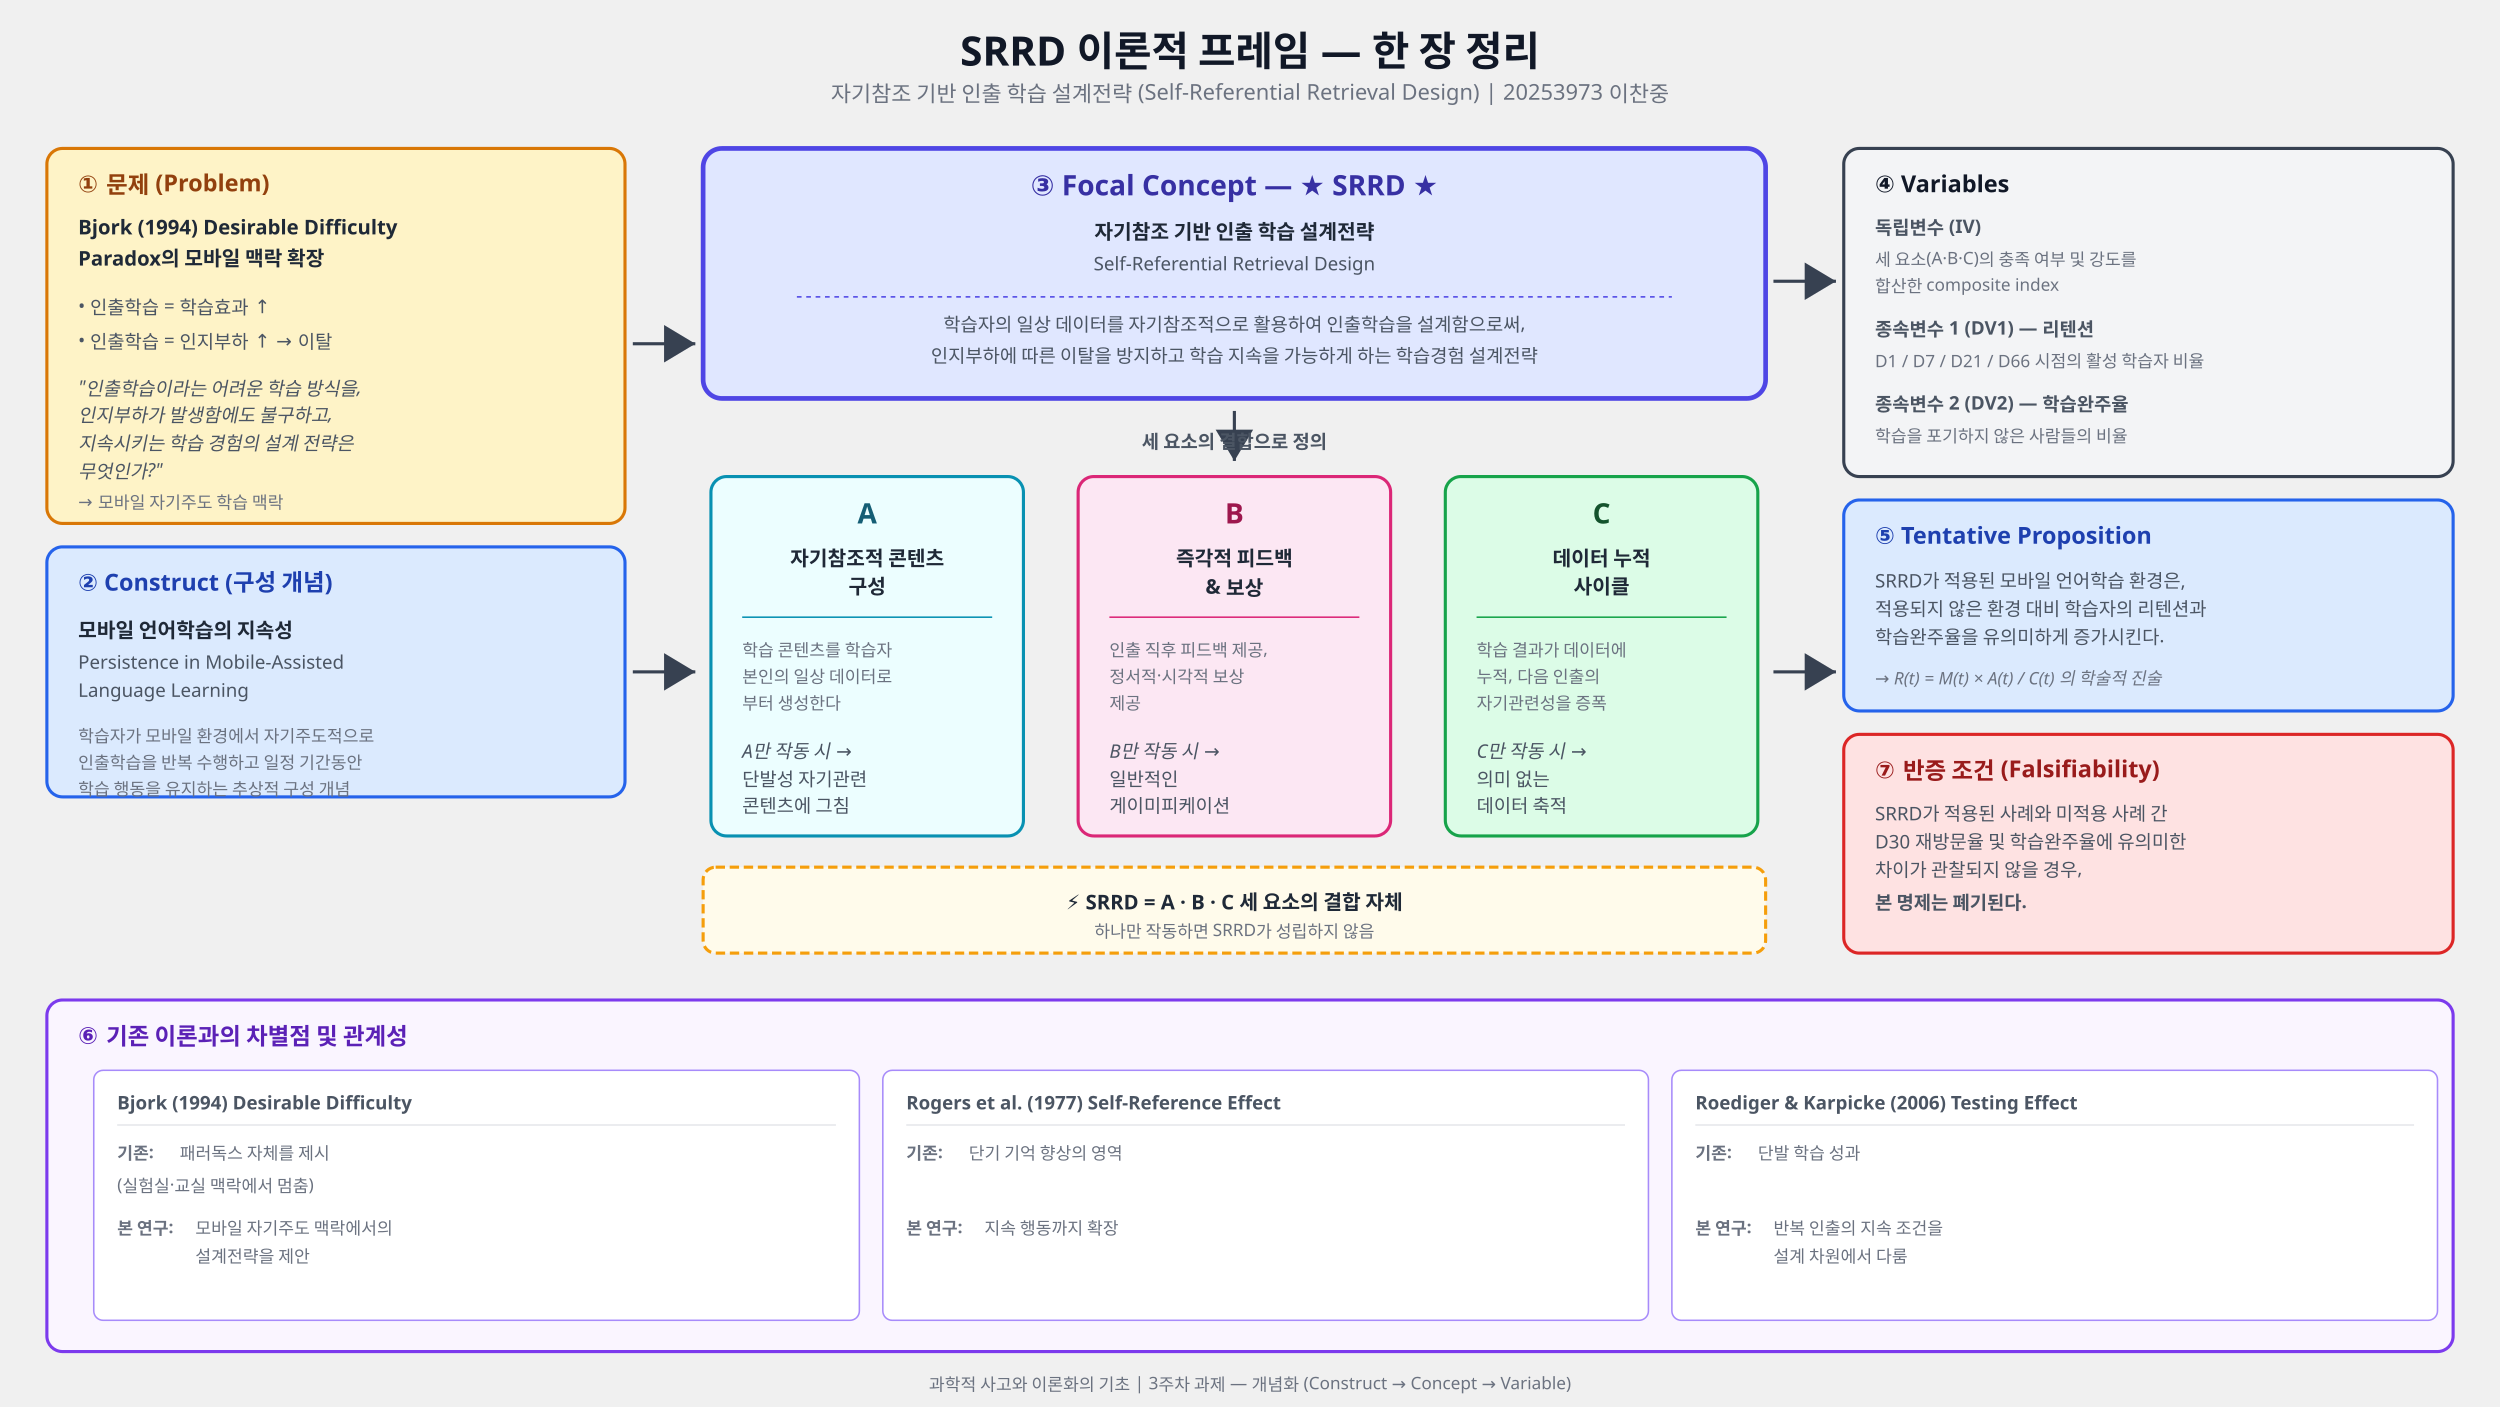
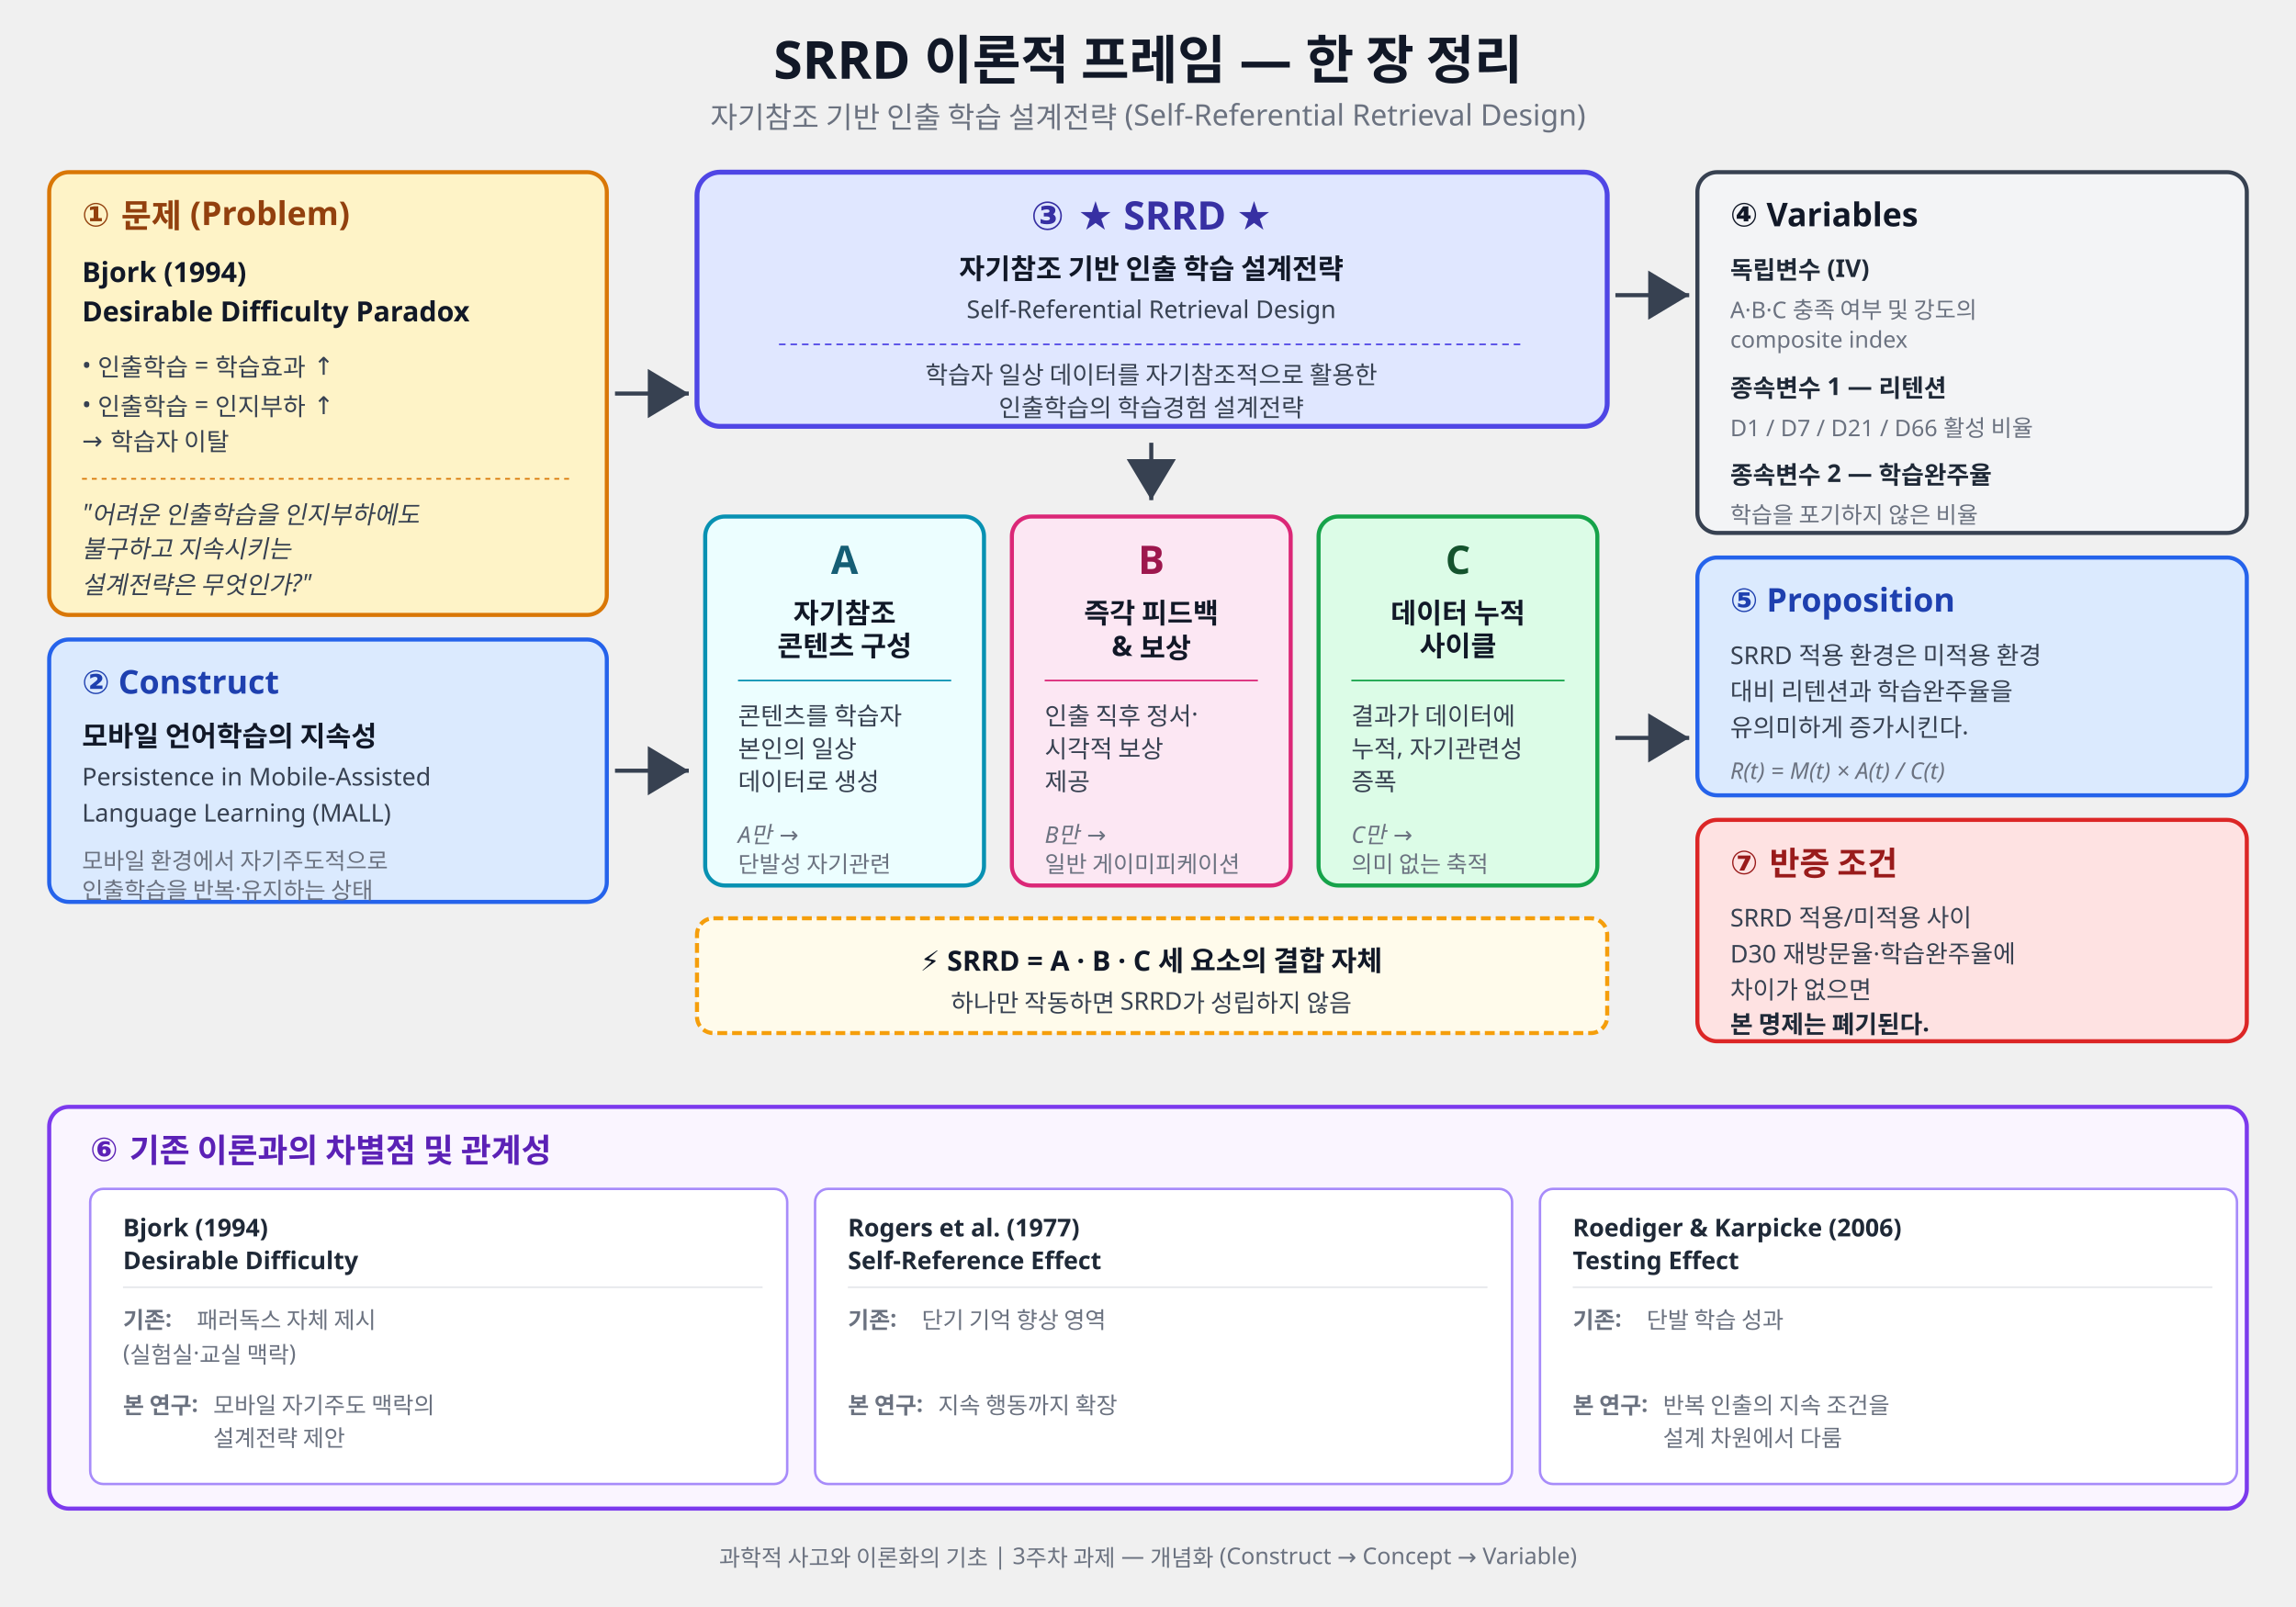
- <svg xmlns="http://www.w3.org/2000/svg" width="1600" height="900" viewBox="0 0 1600 900">
+ <svg xmlns="http://www.w3.org/2000/svg" width="1400" height="980" viewBox="0 0 1400 980">
  <defs>
    <marker id="arrow" markerWidth="12" markerHeight="12" refX="10" refY="6" orient="auto">
      <path d="M0,0 L10,6 L0,12 z" fill="#374151" />
    </marker>
    <style>
-       .title { font-family: 'Pretendard','Apple SD Gothic Neo','Malgun Gothic',sans-serif; font-size: 26px; font-weight: 700; fill: #111827; }
-       .subtitle { font-family: 'Pretendard','Apple SD Gothic Neo','Malgun Gothic',sans-serif; font-size: 14px; fill: #6B7280; }
-       .h2 { font-family: 'Pretendard','Apple SD Gothic Neo','Malgun Gothic',sans-serif; font-size: 18px; font-weight: 700; }
-       .h3 { font-family: 'Pretendard','Apple SD Gothic Neo','Malgun Gothic',sans-serif; font-size: 15px; font-weight: 600; }
-       .body { font-family: 'Pretendard','Apple SD Gothic Neo','Malgun Gothic',sans-serif; font-size: 13px; fill: #1F2937; }
-       .small { font-family: 'Pretendard','Apple SD Gothic Neo','Malgun Gothic',sans-serif; font-size: 12px; fill: #4B5563; }
-       .micro { font-family: 'Pretendard','Apple SD Gothic Neo','Malgun Gothic',sans-serif; font-size: 11px; fill: #6B7280; }
-       .formula { font-family: 'Cambria Math','Times New Roman',serif; font-size: 17px; font-style: italic; font-weight: 600; fill: #111827; }
+       .title { font-family: 'Pretendard','Apple SD Gothic Neo','Malgun Gothic',sans-serif; font-size: 32px; font-weight: 800; fill: #111827; }
+       .subtitle { font-family: 'Pretendard','Apple SD Gothic Neo','Malgun Gothic',sans-serif; font-size: 18px; fill: #6B7280; }
+       .h2 { font-family: 'Pretendard','Apple SD Gothic Neo','Malgun Gothic',sans-serif; font-size: 24px; font-weight: 700; }
+       .h3 { font-family: 'Pretendard','Apple SD Gothic Neo','Malgun Gothic',sans-serif; font-size: 20px; font-weight: 700; }
+       .body { font-family: 'Pretendard','Apple SD Gothic Neo','Malgun Gothic',sans-serif; font-size: 17px; fill: #1F2937; }
+       .bodyB { font-family: 'Pretendard','Apple SD Gothic Neo','Malgun Gothic',sans-serif; font-size: 17px; font-weight: 700; fill: #111827; }
+       .small { font-family: 'Pretendard','Apple SD Gothic Neo','Malgun Gothic',sans-serif; font-size: 15px; fill: #374151; }
+       .smallB { font-family: 'Pretendard','Apple SD Gothic Neo','Malgun Gothic',sans-serif; font-size: 15px; font-weight: 700; fill: #1F2937; }
+       .micro { font-family: 'Pretendard','Apple SD Gothic Neo','Malgun Gothic',sans-serif; font-size: 14px; fill: #6B7280; }
    </style>
  </defs>
-   <text x="800" y="42" text-anchor="middle" class="title">SRRD 이론적 프레임 — 한 장 정리</text>
-   <text x="800" y="65" text-anchor="middle" class="subtitle">자기참조 기반 인출 학습 설계전략 (Self-Referential Retrieval Design) | 20253973 이찬중</text>
-   <rect x="30" y="95" width="370" height="240" fill="#FEF3C7" stroke="#D97706" stroke-width="2" rx="10" />
-   <text x="50" y="123" class="h3" fill="#92400E">① 문제 (Problem)</text>
-   <text x="50" y="150" class="body" font-weight="700">Bjork (1994) Desirable Difficulty</text>
-   <text x="50" y="170" class="body" font-weight="700">Paradox의 모바일 맥락 확장</text>
-   <text x="50" y="200" class="small">• 인출학습 = 학습효과 ↑</text>
-   <text x="50" y="222" class="small">• 인출학습 = 인지부하 ↑ → 이탈</text>
-   <text x="50" y="252" class="small" font-style="italic" fill="#92400E">"인출학습이라는 어려운 학습 방식을,</text>
-   <text x="50" y="270" class="small" font-style="italic" fill="#92400E">인지부하가 발생함에도 불구하고,</text>
-   <text x="50" y="288" class="small" font-style="italic" fill="#92400E">지속시키는 학습 경험의 설계 전략은</text>
-   <text x="50" y="306" class="small" font-style="italic" fill="#92400E">무엇인가?"</text>
-   <text x="50" y="325" class="micro">→ 모바일 자기주도 학습 맥락</text>
-   <rect x="30" y="350" width="370" height="160" fill="#DBEAFE" stroke="#2563EB" stroke-width="2" rx="10" />
-   <text x="50" y="378" class="h3" fill="#1E40AF">② Construct (구성 개념)</text>
-   <text x="50" y="408" class="body" font-weight="700">모바일 언어학습의 지속성</text>
-   <text x="50" y="428" class="small">Persistence in Mobile-Assisted</text>
-   <text x="50" y="446" class="small">Language Learning</text>
-   <text x="50" y="475" class="micro">학습자가 모바일 환경에서 자기주도적으로</text>
-   <text x="50" y="492" class="micro">인출학습을 반복 수행하고 일정 기간동안</text>
-   <text x="50" y="509" class="micro">학습 행동을 유지하는 추상적 구성 개념</text>
-   <line x1="405" y1="220" x2="445" y2="220" stroke="#374151" stroke-width="2" marker-end="url(#arrow)" />
-   <line x1="405" y1="430" x2="445" y2="430" stroke="#374151" stroke-width="2" marker-end="url(#arrow)" />
-   <rect x="450" y="95" width="680" height="160" fill="#E0E7FF" stroke="#4F46E5" stroke-width="3" rx="12" />
-   <text x="790" y="125" text-anchor="middle" class="h2" fill="#3730A3">③ Focal Concept — ★ SRRD ★</text>
-   <text x="790" y="153" text-anchor="middle" class="body" font-weight="700">자기참조 기반 인출 학습 설계전략</text>
-   <text x="790" y="173" text-anchor="middle" class="small">Self-Referential Retrieval Design</text>
-   <line x1="510" y1="190" x2="1070" y2="190" stroke="#4F46E5" stroke-width="1" stroke-dasharray="3,3" />
-   <text x="790" y="212" text-anchor="middle" class="small" fill="#3730A3">학습자의 일상 데이터를 자기참조적으로 활용하여 인출학습을 설계함으로써,</text>
-   <text x="790" y="232" text-anchor="middle" class="small" fill="#3730A3">인지부하에 따른 이탈을 방지하고 학습 지속을 가능하게 하는 학습경험 설계전략</text>
-   <line x1="790" y1="263" x2="790" y2="295" stroke="#374151" stroke-width="2" marker-end="url(#arrow)" />
-   <text x="790" y="287" text-anchor="middle" class="small" font-weight="700" fill="#4F46E5">세 요소의 결합으로 정의</text>
-   <rect x="455" y="305" width="200" height="230" fill="#ECFEFF" stroke="#0891B2" stroke-width="2" rx="10" />
-   <text x="555" y="335" text-anchor="middle" class="h2" fill="#155E75">A</text>
-   <text x="555" y="362" text-anchor="middle" class="body" font-weight="700">자기참조적 콘텐츠</text>
-   <text x="555" y="380" text-anchor="middle" class="body" font-weight="700">구성</text>
-   <line x1="475" y1="395" x2="635" y2="395" stroke="#0891B2" stroke-width="1" />
-   <text x="475" y="420" class="micro">학습 콘텐츠를 학습자</text>
-   <text x="475" y="437" class="micro">본인의 일상 데이터로</text>
-   <text x="475" y="454" class="micro">부터 생성한다</text>
-   <text x="475" y="485" class="small" fill="#0E7490" font-style="italic">A만 작동 시 →</text>
-   <text x="475" y="503" class="small" fill="#9CA3AF">단발성 자기관련</text>
-   <text x="475" y="520" class="small" fill="#9CA3AF">콘텐츠에 그침</text>
-   <rect x="690" y="305" width="200" height="230" fill="#FCE7F3" stroke="#DB2777" stroke-width="2" rx="10" />
-   <text x="790" y="335" text-anchor="middle" class="h2" fill="#9D174D">B</text>
-   <text x="790" y="362" text-anchor="middle" class="body" font-weight="700">즉각적 피드백</text>
-   <text x="790" y="380" text-anchor="middle" class="body" font-weight="700">&amp; 보상</text>
-   <line x1="710" y1="395" x2="870" y2="395" stroke="#DB2777" stroke-width="1" />
-   <text x="710" y="420" class="micro">인출 직후 피드백 제공,</text>
-   <text x="710" y="437" class="micro">정서적·시각적 보상</text>
-   <text x="710" y="454" class="micro">제공</text>
-   <text x="710" y="485" class="small" fill="#BE185D" font-style="italic">B만 작동 시 →</text>
-   <text x="710" y="503" class="small" fill="#9CA3AF">일반적인</text>
-   <text x="710" y="520" class="small" fill="#9CA3AF">게이미피케이션</text>
-   <rect x="925" y="305" width="200" height="230" fill="#DCFCE7" stroke="#16A34A" stroke-width="2" rx="10" />
-   <text x="1025" y="335" text-anchor="middle" class="h2" fill="#14532D">C</text>
-   <text x="1025" y="362" text-anchor="middle" class="body" font-weight="700">데이터 누적</text>
-   <text x="1025" y="380" text-anchor="middle" class="body" font-weight="700">사이클</text>
-   <line x1="945" y1="395" x2="1105" y2="395" stroke="#16A34A" stroke-width="1" />
-   <text x="945" y="420" class="micro">학습 결과가 데이터에</text>
-   <text x="945" y="437" class="micro">누적, 다음 인출의</text>
-   <text x="945" y="454" class="micro">자기관련성을 증폭</text>
-   <text x="945" y="485" class="small" fill="#15803D" font-style="italic">C만 작동 시 →</text>
-   <text x="945" y="503" class="small" fill="#9CA3AF">의미 없는</text>
-   <text x="945" y="520" class="small" fill="#9CA3AF">데이터 축적</text>
-   <rect x="450" y="555" width="680" height="55" fill="#FFFBEB" stroke="#F59E0B" stroke-width="2" stroke-dasharray="6,3" rx="8" />
-   <text x="790" y="582" text-anchor="middle" class="body" font-weight="700" fill="#92400E">⚡ SRRD = A · B · C 세 요소의 결합 자체</text>
-   <text x="790" y="600" text-anchor="middle" class="micro" fill="#92400E">하나만 작동하면 SRRD가 성립하지 않음</text>
-   <line x1="1135" y1="180" x2="1175" y2="180" stroke="#374151" stroke-width="2" marker-end="url(#arrow)" />
-   <line x1="1135" y1="430" x2="1175" y2="430" stroke="#374151" stroke-width="2" marker-end="url(#arrow)" />
-   <rect x="1180" y="95" width="390" height="210" fill="#F3F4F6" stroke="#374151" stroke-width="2" rx="10" />
-   <text x="1200" y="123" class="h3" fill="#111827">④ Variables</text>
-   <text x="1200" y="150" class="small" font-weight="700">독립변수 (IV)</text>
-   <text x="1200" y="170" class="micro">세 요소(A·B·C)의 충족 여부 및 강도를</text>
-   <text x="1200" y="187" class="micro">합산한 composite index</text>
-   <text x="1200" y="215" class="small" font-weight="700">종속변수 1 (DV1) — 리텐션</text>
-   <text x="1200" y="235" class="micro">D1 / D7 / D21 / D66 시점의 활성 학습자 비율</text>
-   <text x="1200" y="263" class="small" font-weight="700">종속변수 2 (DV2) — 학습완주율</text>
-   <text x="1200" y="283" class="micro">학습을 포기하지 않은 사람들의 비율</text>
-   <rect x="1180" y="320" width="390" height="135" fill="#DBEAFE" stroke="#2563EB" stroke-width="2" rx="10" />
-   <text x="1200" y="348" class="h3" fill="#1E40AF">⑤ Tentative Proposition</text>
-   <text x="1200" y="376" class="small" fill="#1E3A8A">SRRD가 적용된 모바일 언어학습 환경은,</text>
-   <text x="1200" y="394" class="small" fill="#1E3A8A">적용되지 않은 환경 대비 학습자의 리텐션과</text>
-   <text x="1200" y="412" class="small" fill="#1E3A8A">학습완주율을 유의미하게 증가시킨다.</text>
-   <text x="1200" y="438" class="micro" font-style="italic" fill="#1E40AF">→ R(t) = M(t) × A(t) / C(t) 의 학술적 진술</text>
-   <rect x="1180" y="470" width="390" height="140" fill="#FEE2E2" stroke="#DC2626" stroke-width="2" rx="10" />
-   <text x="1200" y="498" class="h3" fill="#991B1B">⑦ 반증 조건 (Falsifiability)</text>
-   <text x="1200" y="525" class="small" fill="#7F1D1D">SRRD가 적용된 사례와 미적용 사례 간</text>
-   <text x="1200" y="543" class="small" fill="#7F1D1D">D30 재방문율 및 학습완주율에 유의미한</text>
-   <text x="1200" y="561" class="small" fill="#7F1D1D">차이가 관찰되지 않을 경우,</text>
-   <text x="1200" y="582" class="small" font-weight="700" fill="#991B1B">본 명제는 폐기된다.</text>
-   <rect x="30" y="640" width="1540" height="225" fill="#FAF5FF" stroke="#7C3AED" stroke-width="2" rx="10" />
-   <text x="50" y="668" class="h3" fill="#5B21B6">⑥ 기존 이론과의 차별점 및 관계성</text>
-   <rect x="60" y="685" width="490" height="160" fill="#FFFFFF" stroke="#A78BFA" stroke-width="1" rx="6" />
-   <text x="75" y="710" class="small" font-weight="700" fill="#5B21B6">Bjork (1994) Desirable Difficulty</text>
-   <line x1="75" y1="720" x2="535" y2="720" stroke="#E5E7EB" stroke-width="1" />
-   <text x="75" y="742" class="micro" font-weight="700">기존:</text>
-   <text x="115" y="742" class="micro">패러독스 자체를 제시</text>
-   <text x="75" y="762" class="micro" fill="#9CA3AF">  (실험실·교실 맥락에서 멈춤)</text>
-   <text x="75" y="790" class="micro" font-weight="700" fill="#5B21B6">본 연구:</text>
-   <text x="125" y="790" class="micro" fill="#1F2937">모바일 자기주도 맥락에서의</text>
-   <text x="125" y="808" class="micro" fill="#1F2937">설계전략을 제안</text>
-   <rect x="565" y="685" width="490" height="160" fill="#FFFFFF" stroke="#A78BFA" stroke-width="1" rx="6" />
-   <text x="580" y="710" class="small" font-weight="700" fill="#5B21B6">Rogers et al. (1977) Self-Reference Effect</text>
-   <line x1="580" y1="720" x2="1040" y2="720" stroke="#E5E7EB" stroke-width="1" />
-   <text x="580" y="742" class="micro" font-weight="700">기존:</text>
-   <text x="620" y="742" class="micro">단기 기억 향상의 영역</text>
-   <text x="580" y="790" class="micro" font-weight="700" fill="#5B21B6">본 연구:</text>
-   <text x="630" y="790" class="micro" fill="#1F2937">지속 행동까지 확장</text>
-   <rect x="1070" y="685" width="490" height="160" fill="#FFFFFF" stroke="#A78BFA" stroke-width="1" rx="6" />
-   <text x="1085" y="710" class="small" font-weight="700" fill="#5B21B6">Roediger &amp; Karpicke (2006) Testing Effect</text>
-   <line x1="1085" y1="720" x2="1545" y2="720" stroke="#E5E7EB" stroke-width="1" />
-   <text x="1085" y="742" class="micro" font-weight="700">기존:</text>
-   <text x="1125" y="742" class="micro">단발 학습 성과</text>
-   <text x="1085" y="790" class="micro" font-weight="700" fill="#5B21B6">본 연구:</text>
-   <text x="1135" y="790" class="micro" fill="#1F2937">반복 인출의 지속 조건을</text>
-   <text x="1135" y="808" class="micro" fill="#1F2937">설계 차원에서 다룸</text>
-   <text x="800" y="890" text-anchor="middle" class="micro" fill="#9CA3AF">과학적 사고와 이론화의 기초 | 3주차 과제 — 개념화 (Construct → Concept → Variable)</text>
+   <text x="700" y="48" text-anchor="middle" class="title">SRRD 이론적 프레임 — 한 장 정리</text>
+   <text x="700" y="78" text-anchor="middle" class="subtitle">자기참조 기반 인출 학습 설계전략 (Self-Referential Retrieval Design)</text>
+   <rect x="30" y="105" width="340" height="270" fill="#FEF3C7" stroke="#D97706" stroke-width="2.5" rx="12" />
+   <text x="50" y="138" class="h3" fill="#92400E">① 문제 (Problem)</text>
+   <text x="50" y="172" class="bodyB" fill="#451A03">Bjork (1994)</text>
+   <text x="50" y="196" class="bodyB" fill="#451A03">Desirable Difficulty Paradox</text>
+   <text x="50" y="228" class="small">• 인출학습 = 학습효과 ↑</text>
+   <text x="50" y="252" class="small">• 인출학습 = 인지부하 ↑</text>
+   <text x="50" y="274" class="small" fill="#92400E">    → 학습자 이탈</text>
+   <line x1="50" y1="292" x2="350" y2="292" stroke="#D97706" stroke-width="1" stroke-dasharray="3,3" />
+   <text x="50" y="318" class="small" font-style="italic" fill="#7C2D12">"어려운 인출학습을 인지부하에도</text>
+   <text x="50" y="340" class="small" font-style="italic" fill="#7C2D12">불구하고 지속시키는</text>
+   <text x="50" y="362" class="small" font-style="italic" fill="#7C2D12">설계전략은 무엇인가?"</text>
+   <rect x="30" y="390" width="340" height="160" fill="#DBEAFE" stroke="#2563EB" stroke-width="2.5" rx="12" />
+   <text x="50" y="423" class="h3" fill="#1E40AF">② Construct</text>
+   <text x="50" y="455" class="bodyB" fill="#1E3A8A">모바일 언어학습의 지속성</text>
+   <text x="50" y="479" class="small">Persistence in Mobile-Assisted</text>
+   <text x="50" y="501" class="small">Language Learning (MALL)</text>
+   <text x="50" y="530" class="micro">모바일 환경에서 자기주도적으로</text>
+   <text x="50" y="548" class="micro">인출학습을 반복·유지하는 상태</text>
+   <line x1="375" y1="240" x2="420" y2="240" stroke="#374151" stroke-width="2.5" marker-end="url(#arrow)" />
+   <line x1="375" y1="470" x2="420" y2="470" stroke="#374151" stroke-width="2.5" marker-end="url(#arrow)" />
+   <rect x="425" y="105" width="555" height="155" fill="#E0E7FF" stroke="#4F46E5" stroke-width="3" rx="14" />
+   <text x="702" y="140" text-anchor="middle" class="h2" fill="#3730A3">③ ★ SRRD ★</text>
+   <text x="702" y="170" text-anchor="middle" class="bodyB" fill="#3730A3">자기참조 기반 인출 학습 설계전략</text>
+   <text x="702" y="194" text-anchor="middle" class="small" fill="#4F46E5">Self-Referential Retrieval Design</text>
+   <line x1="475" y1="210" x2="930" y2="210" stroke="#4F46E5" stroke-width="1" stroke-dasharray="4,3" />
+   <text x="702" y="234" text-anchor="middle" class="small" fill="#1E1B4B">학습자 일상 데이터를 자기참조적으로 활용한</text>
+   <text x="702" y="254" text-anchor="middle" class="small" fill="#1E1B4B">인출학습의 학습경험 설계전략</text>
+   <line x1="702" y1="270" x2="702" y2="305" stroke="#374151" stroke-width="2.5" marker-end="url(#arrow)" />
+   <rect x="430" y="315" width="170" height="225" fill="#ECFEFF" stroke="#0891B2" stroke-width="2.5" rx="12" />
+   <text x="515" y="350" text-anchor="middle" class="h2" fill="#155E75">A</text>
+   <text x="515" y="380" text-anchor="middle" class="bodyB" fill="#155E75">자기참조</text>
+   <text x="515" y="400" text-anchor="middle" class="bodyB" fill="#155E75">콘텐츠 구성</text>
+   <line x1="450" y1="415" x2="580" y2="415" stroke="#0891B2" stroke-width="1" />
+   <text x="450" y="442" class="small">콘텐츠를 학습자</text>
+   <text x="450" y="462" class="small">본인의 일상</text>
+   <text x="450" y="482" class="small">데이터로 생성</text>
+   <text x="450" y="514" class="micro" font-style="italic" fill="#9CA3AF">A만 →</text>
+   <text x="450" y="532" class="micro" fill="#9CA3AF">단발성 자기관련</text>
+   <rect x="617" y="315" width="170" height="225" fill="#FCE7F3" stroke="#DB2777" stroke-width="2.5" rx="12" />
+   <text x="702" y="350" text-anchor="middle" class="h2" fill="#9D174D">B</text>
+   <text x="702" y="380" text-anchor="middle" class="bodyB" fill="#9D174D">즉각 피드백</text>
+   <text x="702" y="400" text-anchor="middle" class="bodyB" fill="#9D174D">&amp; 보상</text>
+   <line x1="637" y1="415" x2="767" y2="415" stroke="#DB2777" stroke-width="1" />
+   <text x="637" y="442" class="small">인출 직후 정서·</text>
+   <text x="637" y="462" class="small">시각적 보상</text>
+   <text x="637" y="482" class="small">제공</text>
+   <text x="637" y="514" class="micro" font-style="italic" fill="#9CA3AF">B만 →</text>
+   <text x="637" y="532" class="micro" fill="#9CA3AF">일반 게이미피케이션</text>
+   <rect x="804" y="315" width="170" height="225" fill="#DCFCE7" stroke="#16A34A" stroke-width="2.5" rx="12" />
+   <text x="889" y="350" text-anchor="middle" class="h2" fill="#14532D">C</text>
+   <text x="889" y="380" text-anchor="middle" class="bodyB" fill="#14532D">데이터 누적</text>
+   <text x="889" y="400" text-anchor="middle" class="bodyB" fill="#14532D">사이클</text>
+   <line x1="824" y1="415" x2="954" y2="415" stroke="#16A34A" stroke-width="1" />
+   <text x="824" y="442" class="small">결과가 데이터에</text>
+   <text x="824" y="462" class="small">누적, 자기관련성</text>
+   <text x="824" y="482" class="small">증폭</text>
+   <text x="824" y="514" class="micro" font-style="italic" fill="#9CA3AF">C만 →</text>
+   <text x="824" y="532" class="micro" fill="#9CA3AF">의미 없는 축적</text>
+   <rect x="425" y="560" width="555" height="70" fill="#FFFBEB" stroke="#F59E0B" stroke-width="2.5" stroke-dasharray="6,3" rx="10" />
+   <text x="702" y="592" text-anchor="middle" class="bodyB" fill="#92400E">⚡ SRRD = A · B · C 세 요소의 결합 자체</text>
+   <text x="702" y="617" text-anchor="middle" class="small" fill="#92400E">하나만 작동하면 SRRD가 성립하지 않음</text>
+   <line x1="985" y1="180" x2="1030" y2="180" stroke="#374151" stroke-width="2.5" marker-end="url(#arrow)" />
+   <line x1="985" y1="450" x2="1030" y2="450" stroke="#374151" stroke-width="2.5" marker-end="url(#arrow)" />
+   <rect x="1035" y="105" width="335" height="220" fill="#F3F4F6" stroke="#374151" stroke-width="2.5" rx="12" />
+   <text x="1055" y="138" class="h3" fill="#111827">④ Variables</text>
+   <text x="1055" y="170" class="smallB">독립변수 (IV)</text>
+   <text x="1055" y="194" class="micro">A·B·C 충족 여부 및 강도의</text>
+   <text x="1055" y="212" class="micro">composite index</text>
+   <text x="1055" y="242" class="smallB">종속변수 1 — 리텐션</text>
+   <text x="1055" y="266" class="micro">D1 / D7 / D21 / D66 활성 비율</text>
+   <text x="1055" y="295" class="smallB">종속변수 2 — 학습완주율</text>
+   <text x="1055" y="319" class="micro">학습을 포기하지 않은 비율</text>
+   <rect x="1035" y="340" width="335" height="145" fill="#DBEAFE" stroke="#2563EB" stroke-width="2.5" rx="12" />
+   <text x="1055" y="373" class="h3" fill="#1E40AF">⑤ Proposition</text>
+   <text x="1055" y="405" class="small" fill="#1E3A8A">SRRD 적용 환경은 미적용 환경</text>
+   <text x="1055" y="427" class="small" fill="#1E3A8A">대비 리텐션과 학습완주율을</text>
+   <text x="1055" y="449" class="small" fill="#1E3A8A">유의미하게 증가시킨다.</text>
+   <text x="1055" y="475" class="micro" font-style="italic" fill="#4F46E5">R(t) = M(t) × A(t) / C(t)</text>
+   <rect x="1035" y="500" width="335" height="135" fill="#FEE2E2" stroke="#DC2626" stroke-width="2.5" rx="12" />
+   <text x="1055" y="533" class="h3" fill="#991B1B">⑦ 반증 조건</text>
+   <text x="1055" y="565" class="small" fill="#7F1D1D">SRRD 적용/미적용 사이</text>
+   <text x="1055" y="587" class="small" fill="#7F1D1D">D30 재방문율·학습완주율에</text>
+   <text x="1055" y="609" class="small" fill="#7F1D1D">차이가 없으면</text>
+   <text x="1055" y="630" class="smallB" fill="#991B1B">본 명제는 폐기된다.</text>
+   <rect x="30" y="675" width="1340" height="245" fill="#FAF5FF" stroke="#7C3AED" stroke-width="2.5" rx="12" />
+   <text x="55" y="708" class="h3" fill="#5B21B6">⑥ 기존 이론과의 차별점 및 관계성</text>
+   <rect x="55" y="725" width="425" height="180" fill="#FFFFFF" stroke="#A78BFA" stroke-width="1.5" rx="8" />
+   <text x="75" y="754" class="smallB" fill="#5B21B6">Bjork (1994)</text>
+   <text x="75" y="774" class="smallB" fill="#5B21B6">Desirable Difficulty</text>
+   <line x1="75" y1="785" x2="465" y2="785" stroke="#E5E7EB" stroke-width="1" />
+   <text x="75" y="810" class="micro" font-weight="700">기존:</text>
+   <text x="120" y="810" class="micro">패러독스 자체 제시</text>
+   <text x="75" y="830" class="micro" fill="#9CA3AF">  (실험실·교실 맥락)</text>
+   <text x="75" y="862" class="micro" font-weight="700" fill="#5B21B6">본 연구:</text>
+   <text x="130" y="862" class="micro" fill="#1F2937">모바일 자기주도 맥락의</text>
+   <text x="130" y="882" class="micro" fill="#1F2937">설계전략 제안</text>
+   <rect x="497" y="725" width="425" height="180" fill="#FFFFFF" stroke="#A78BFA" stroke-width="1.5" rx="8" />
+   <text x="517" y="754" class="smallB" fill="#5B21B6">Rogers et al. (1977)</text>
+   <text x="517" y="774" class="smallB" fill="#5B21B6">Self-Reference Effect</text>
+   <line x1="517" y1="785" x2="907" y2="785" stroke="#E5E7EB" stroke-width="1" />
+   <text x="517" y="810" class="micro" font-weight="700">기존:</text>
+   <text x="562" y="810" class="micro">단기 기억 향상 영역</text>
+   <text x="517" y="862" class="micro" font-weight="700" fill="#5B21B6">본 연구:</text>
+   <text x="572" y="862" class="micro" fill="#1F2937">지속 행동까지 확장</text>
+   <rect x="939" y="725" width="425" height="180" fill="#FFFFFF" stroke="#A78BFA" stroke-width="1.5" rx="8" />
+   <text x="959" y="754" class="smallB" fill="#5B21B6">Roediger &amp; Karpicke (2006)</text>
+   <text x="959" y="774" class="smallB" fill="#5B21B6">Testing Effect</text>
+   <line x1="959" y1="785" x2="1349" y2="785" stroke="#E5E7EB" stroke-width="1" />
+   <text x="959" y="810" class="micro" font-weight="700">기존:</text>
+   <text x="1004" y="810" class="micro">단발 학습 성과</text>
+   <text x="959" y="862" class="micro" font-weight="700" fill="#5B21B6">본 연구:</text>
+   <text x="1014" y="862" class="micro" fill="#1F2937">반복 인출의 지속 조건을</text>
+   <text x="1014" y="882" class="micro" fill="#1F2937">설계 차원에서 다룸</text>
+   <text x="700" y="955" text-anchor="middle" class="micro" fill="#9CA3AF">과학적 사고와 이론화의 기초 | 3주차 과제 — 개념화 (Construct → Concept → Variable)</text>
</svg>
